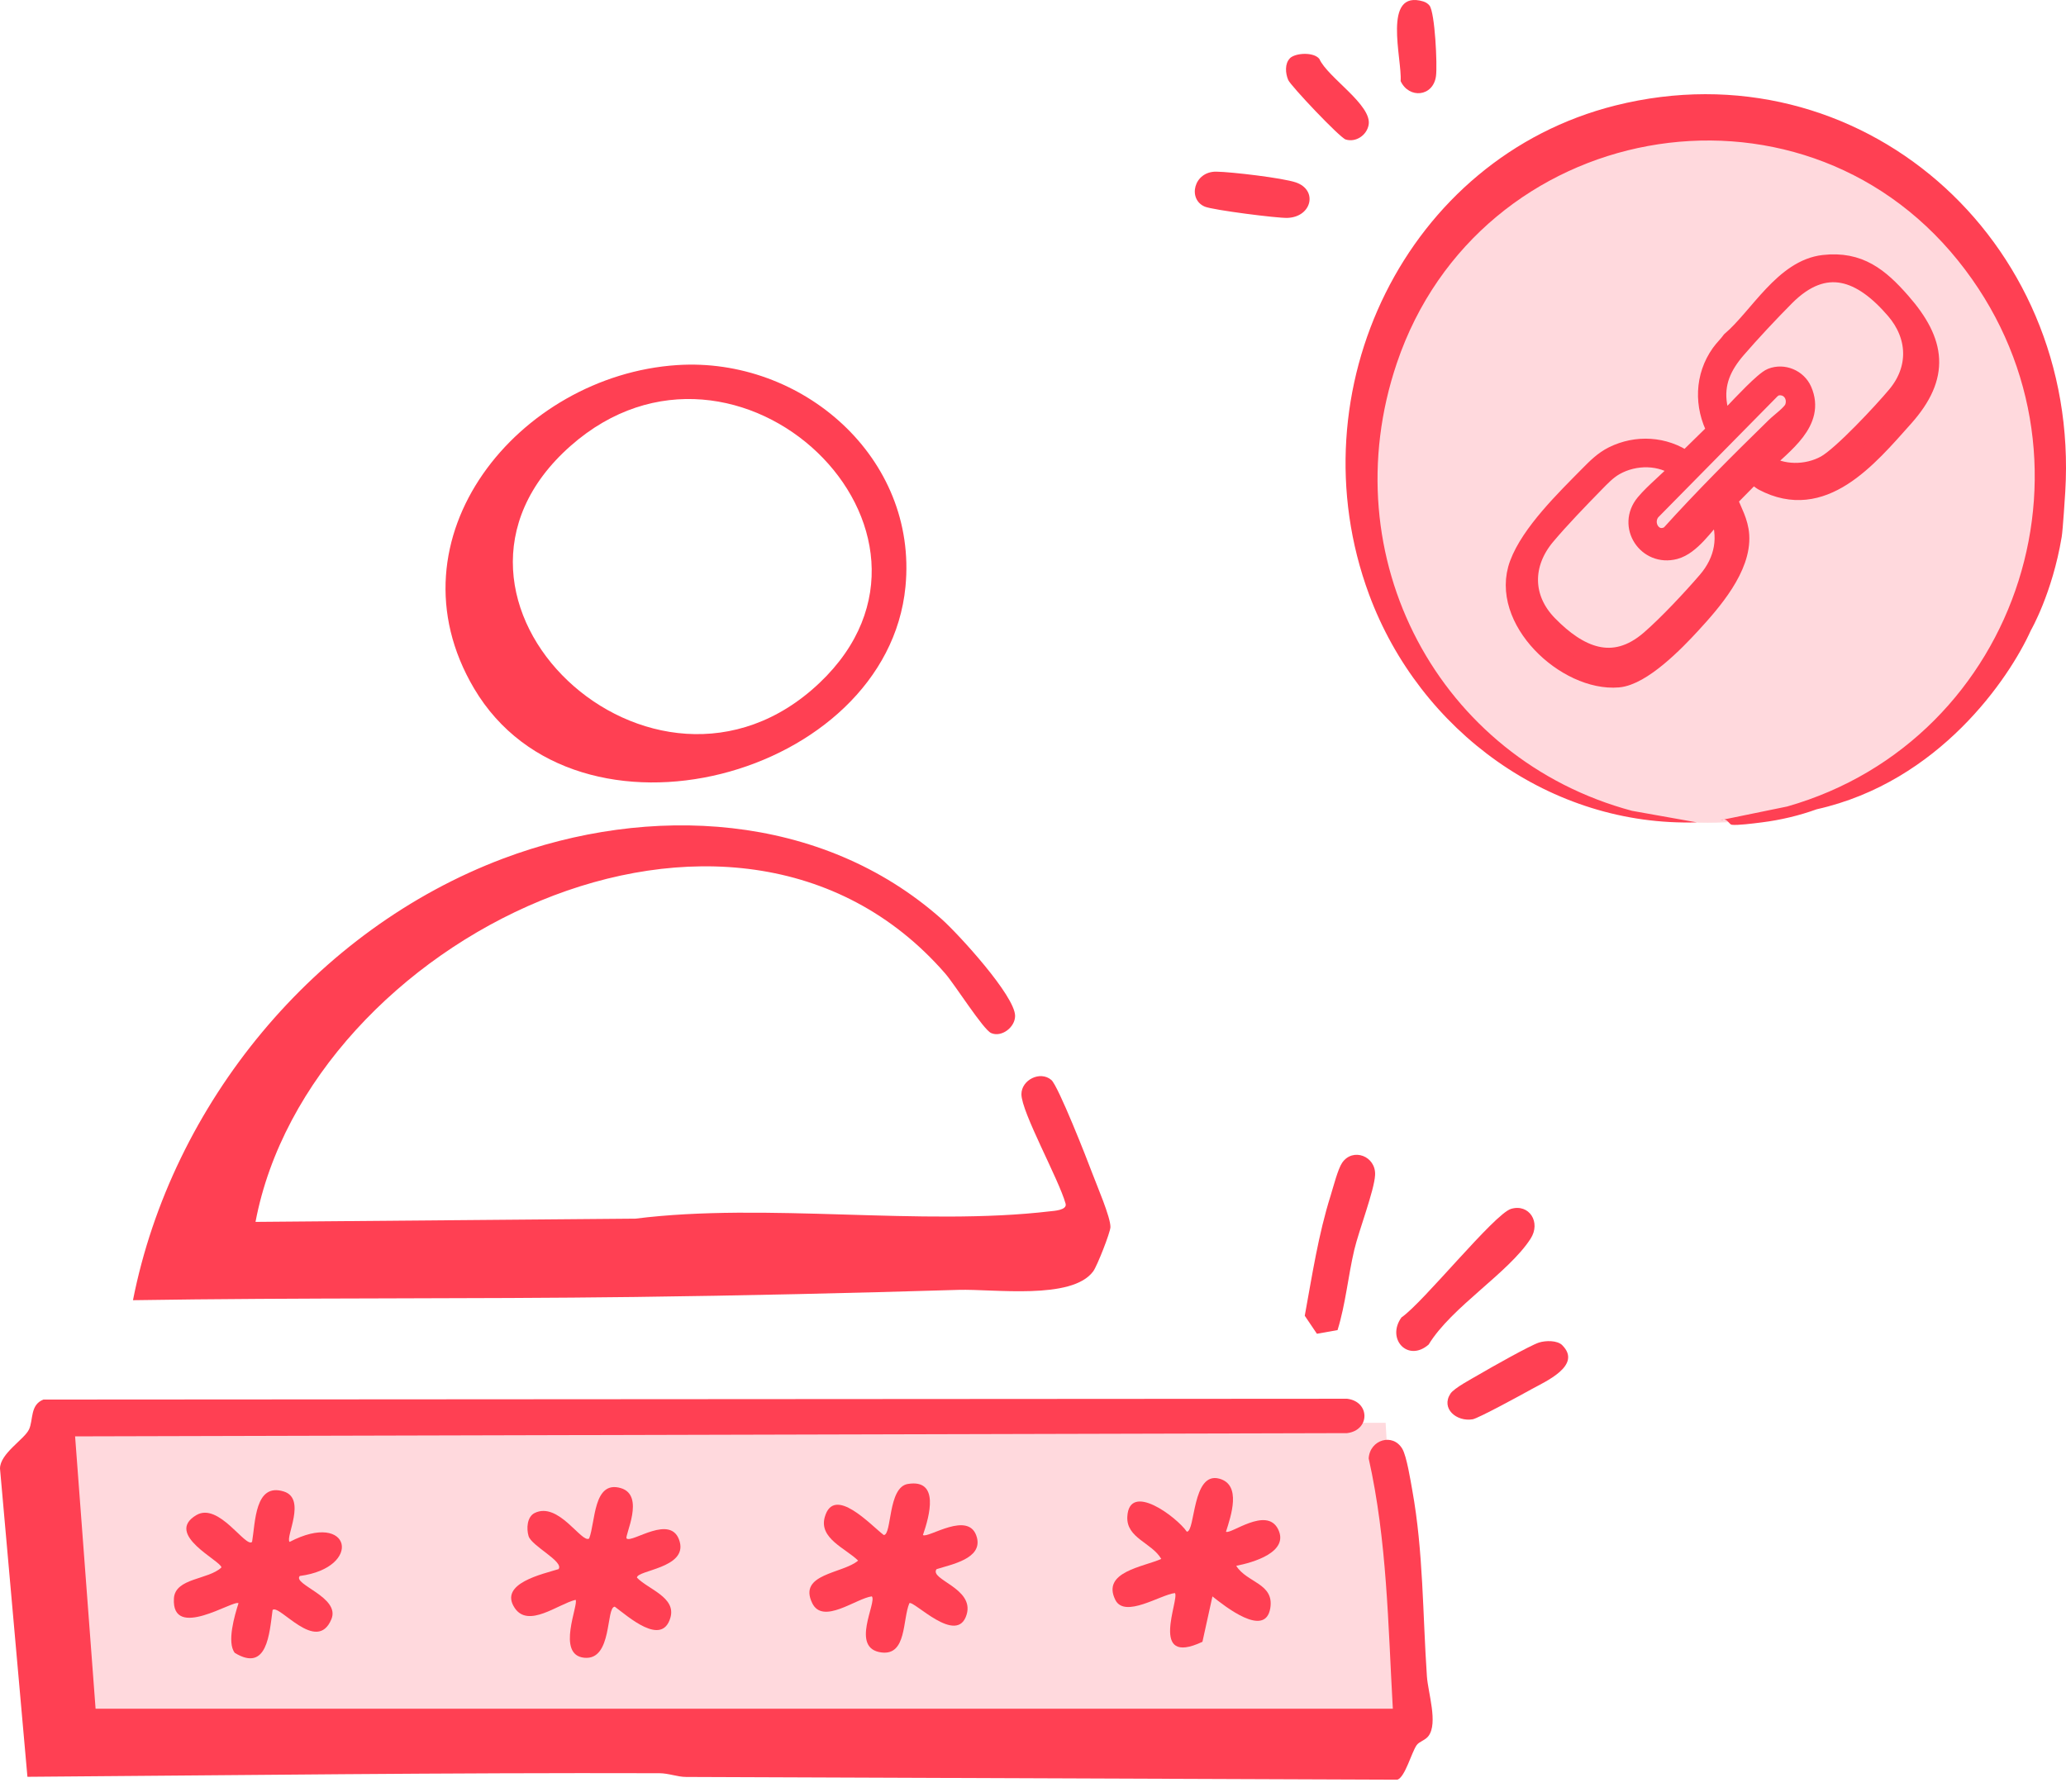
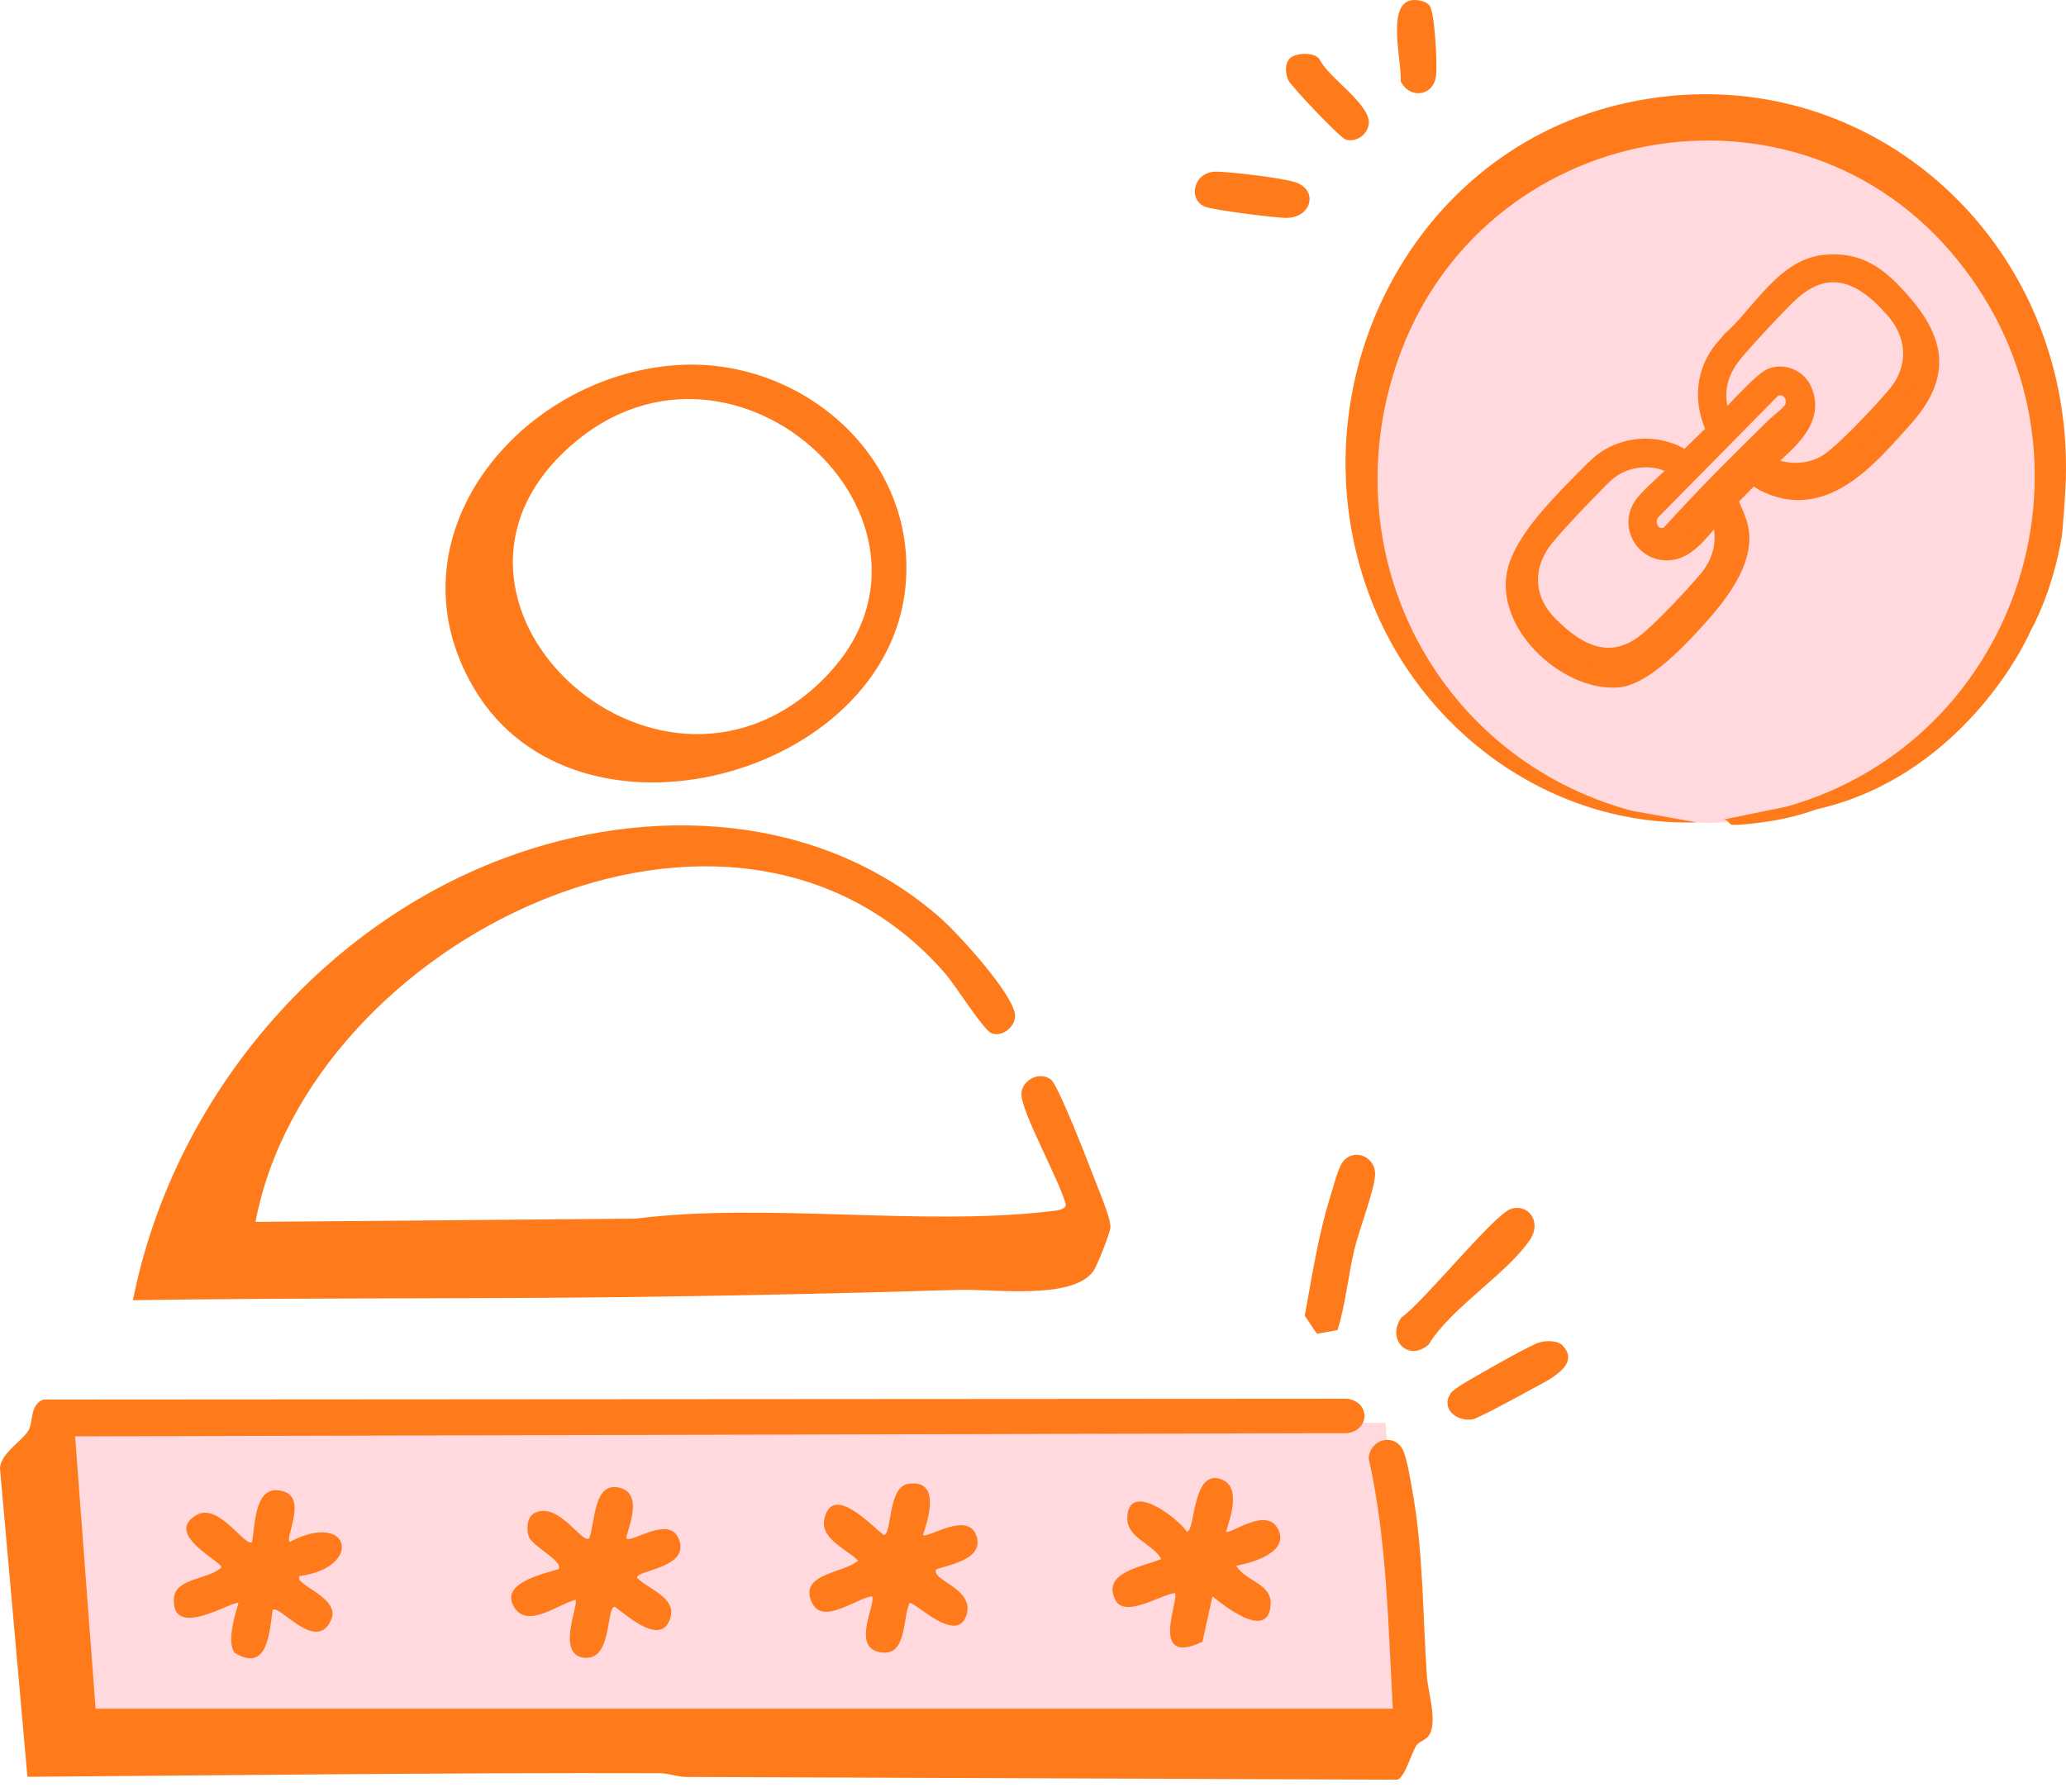
<svg xmlns="http://www.w3.org/2000/svg" width="83" height="72" viewBox="0 0 83 72" fill="none">
  <circle cx="68.606" cy="19.141" r="13.921" fill="#FFD9DD" />
-   <path d="M73.269 10.623C74.688 10.463 75.507 11.137 76.38 12.134C77.794 13.746 77.98 15.108 76.492 16.776C75.04 18.403 73.223 20.604 70.836 19.343C70.723 19.284 70.469 19.037 70.359 19.111L69.416 20.069C69.604 20.55 69.861 20.972 69.896 21.507C69.981 22.81 68.785 24.177 67.944 25.091C67.301 25.792 65.97 27.163 65.01 27.246C62.927 27.425 60.196 24.89 61.023 22.668C61.487 21.419 62.886 20.058 63.837 19.094C64.135 18.792 64.417 18.508 64.803 18.315C65.742 17.846 66.869 17.911 67.728 18.515L68.96 17.308C68.436 16.308 68.46 15.13 69.122 14.201C69.251 14.02 69.411 13.873 69.542 13.693C70.669 12.724 71.666 10.803 73.269 10.623ZM69.226 16.998C69.301 17.053 69.611 16.632 69.671 16.57C69.951 16.279 70.868 15.29 71.17 15.172C71.647 14.984 72.208 15.219 72.414 15.689C72.968 16.956 71.624 17.845 70.862 18.613C71.578 19.093 72.594 19.087 73.339 18.675C74.004 18.307 75.657 16.53 76.194 15.885C77.084 14.816 77.032 13.493 76.137 12.451C74.809 10.906 73.331 10.3 71.715 11.929C71.083 12.566 70.349 13.35 69.764 14.027C69.188 14.695 68.859 15.395 69.012 16.302C69.053 16.543 69.158 16.766 69.226 16.998ZM71.371 15.522C71.29 15.539 71.199 15.604 71.139 15.661L66.328 20.544C65.905 21.09 66.459 21.886 67.09 21.491C68.447 19.988 69.877 18.561 71.325 17.146C71.515 16.959 71.977 16.631 72.069 16.404C72.263 15.923 71.902 15.412 71.371 15.522ZM68.967 20.525C68.962 20.557 68.952 20.594 68.93 20.617C68.473 21.093 67.936 21.923 67.286 22.096C66.171 22.392 65.338 21.129 66.085 20.228C66.486 19.746 67.062 19.316 67.479 18.836C66.742 18.274 65.674 18.273 64.877 18.724C64.562 18.903 64.311 19.172 64.059 19.429C63.433 20.07 62.681 20.847 62.109 21.527C61.162 22.651 61.161 24.049 62.202 25.11C63.407 26.34 64.797 26.998 66.29 25.704C66.989 25.099 67.966 24.056 68.576 23.346C69.277 22.531 69.456 21.554 69.04 20.549L68.966 20.524L68.967 20.525Z" fill="#FF4053" stroke="#FF4053" stroke-width="0.757" />
-   <path fill-rule="evenodd" clip-rule="evenodd" d="M69.259 32.93C69.218 32.927 69.17 32.935 69.112 32.96L69.259 32.93Z" fill="#FF4053" />
-   <path d="M81.589 25.329C80.721 27.257 77.906 31.419 72.983 32.521C72.282 32.775 71.528 32.953 70.788 33.046L70.734 33.053C70.427 33.092 69.806 33.17 69.58 33.144C69.531 33.138 69.495 33.097 69.455 33.053C69.405 32.997 69.35 32.936 69.259 32.93L71.798 32.409C81.187 29.734 84.906 18.225 78.661 10.469C72.217 2.463 59.423 4.827 56.119 14.586C53.472 22.404 57.818 30.506 65.567 32.583L68.167 33.046C62.325 33.224 57.04 29.398 55 23.885C51.967 15.685 56.506 6.342 64.896 4.239C74.682 1.787 83.587 9.597 82.97 19.766C82.963 19.877 82.875 21.289 82.827 21.577C82.448 23.848 81.589 25.329 81.589 25.329Z" fill="#FF4053" />
-   <path d="M48.867 6.898C47.953 6.884 47.701 8.015 48.406 8.305C48.739 8.441 51.307 8.77 51.722 8.756C52.704 8.72 52.953 7.636 52.06 7.33C51.529 7.149 49.471 6.907 48.867 6.898Z" fill="#FF4053" />
-   <path d="M51.821 2.344C51.608 2.557 51.64 2.95 51.753 3.214C51.853 3.448 53.825 5.533 54.062 5.606C54.468 5.731 54.904 5.44 54.983 5.023C55.135 4.219 53.337 3.117 53.004 2.367C52.778 2.081 52.043 2.122 51.819 2.342L51.821 2.344Z" fill="#FF4053" />
-   <path d="M57.188 0.06C55.504 -0.448 56.339 2.399 56.269 3.258C56.604 3.979 57.578 3.892 57.69 3.056C57.749 2.619 57.649 0.506 57.429 0.223C57.37 0.148 57.279 0.089 57.188 0.062V0.06Z" fill="#FF4053" />
+   <path d="M73.269 10.623C74.688 10.463 75.507 11.137 76.38 12.134C77.794 13.746 77.98 15.108 76.492 16.776C75.04 18.403 73.223 20.604 70.836 19.343C70.723 19.284 70.469 19.037 70.359 19.111L69.416 20.069C69.604 20.55 69.861 20.972 69.896 21.507C69.981 22.81 68.785 24.177 67.944 25.091C67.301 25.792 65.97 27.163 65.01 27.246C62.927 27.425 60.196 24.89 61.023 22.668C61.487 21.419 62.886 20.058 63.837 19.094C64.135 18.792 64.417 18.508 64.803 18.315C65.742 17.846 66.869 17.911 67.728 18.515L68.96 17.308C68.436 16.308 68.46 15.13 69.122 14.201C69.251 14.02 69.411 13.873 69.542 13.693C70.669 12.724 71.666 10.803 73.269 10.623ZM69.226 16.998C69.301 17.053 69.611 16.632 69.671 16.57C69.951 16.279 70.868 15.29 71.17 15.172C71.647 14.984 72.208 15.219 72.414 15.689C72.968 16.956 71.624 17.845 70.862 18.613C71.578 19.093 72.594 19.087 73.339 18.675C74.004 18.307 75.657 16.53 76.194 15.885C77.084 14.816 77.032 13.493 76.137 12.451C74.809 10.906 73.331 10.3 71.715 11.929C71.083 12.566 70.349 13.35 69.764 14.027C69.188 14.695 68.859 15.395 69.012 16.302C69.053 16.543 69.158 16.766 69.226 16.998ZM71.371 15.522C71.29 15.539 71.199 15.604 71.139 15.661L66.328 20.544C65.905 21.09 66.459 21.886 67.09 21.491C68.447 19.988 69.877 18.561 71.325 17.146C71.515 16.959 71.977 16.631 72.069 16.404C72.263 15.923 71.902 15.412 71.371 15.522ZM68.967 20.525C68.962 20.557 68.952 20.594 68.93 20.617C68.473 21.093 67.936 21.923 67.286 22.096C66.171 22.392 65.338 21.129 66.085 20.228C66.486 19.746 67.062 19.316 67.479 18.836C66.742 18.274 65.674 18.273 64.877 18.724C64.562 18.903 64.311 19.172 64.059 19.429C63.433 20.07 62.681 20.847 62.109 21.527C61.162 22.651 61.161 24.049 62.202 25.11C63.407 26.34 64.797 26.998 66.29 25.704C66.989 25.099 67.966 24.056 68.576 23.346C69.277 22.531 69.456 21.554 69.04 20.549L68.966 20.524L68.967 20.525Z" fill="#FF7A1A" stroke="#FF7A1A" stroke-width="0.757" />
+   <path fill-rule="evenodd" clip-rule="evenodd" d="M69.259 32.93C69.218 32.927 69.17 32.935 69.112 32.96L69.259 32.93Z" fill="#FF7A1A" />
+   <path d="M81.589 25.329C80.721 27.257 77.906 31.419 72.983 32.521C72.282 32.775 71.528 32.953 70.788 33.046L70.734 33.053C70.427 33.092 69.806 33.17 69.58 33.144C69.531 33.138 69.495 33.097 69.455 33.053C69.405 32.997 69.35 32.936 69.259 32.93L71.798 32.409C81.187 29.734 84.906 18.225 78.661 10.469C72.217 2.463 59.423 4.827 56.119 14.586C53.472 22.404 57.818 30.506 65.567 32.583L68.167 33.046C62.325 33.224 57.04 29.398 55 23.885C51.967 15.685 56.506 6.342 64.896 4.239C74.682 1.787 83.587 9.597 82.97 19.766C82.963 19.877 82.875 21.289 82.827 21.577C82.448 23.848 81.589 25.329 81.589 25.329Z" fill="#FF7A1A" />
+   <path d="M48.867 6.898C47.953 6.884 47.701 8.015 48.406 8.305C48.739 8.441 51.307 8.77 51.722 8.756C52.704 8.72 52.953 7.636 52.06 7.33C51.529 7.149 49.471 6.907 48.867 6.898Z" fill="#FF7A1A" />
+   <path d="M51.821 2.344C51.608 2.557 51.64 2.95 51.753 3.214C51.853 3.448 53.825 5.533 54.062 5.606C54.468 5.731 54.904 5.44 54.983 5.023C55.135 4.219 53.337 3.117 53.004 2.367C52.778 2.081 52.043 2.122 51.819 2.342L51.821 2.344Z" fill="#FF7A1A" />
+   <path d="M57.188 0.06C55.504 -0.448 56.339 2.399 56.269 3.258C56.604 3.979 57.578 3.892 57.69 3.056C57.749 2.619 57.649 0.506 57.429 0.223C57.37 0.148 57.279 0.089 57.188 0.062V0.06Z" fill="#FF7A1A" />
  <path d="M2.32 57.174H55.666L56.439 70.317H2.32V57.174Z" fill="#FFD9DD" />
-   <path d="M55.956 68.665C55.765 65.3 55.726 61.907 54.986 58.608C55.028 57.853 55.96 57.568 56.34 58.226C56.512 58.524 56.666 59.485 56.737 59.882C57.183 62.345 57.154 64.871 57.325 67.364C57.371 68.025 57.777 69.244 57.389 69.759C57.254 69.939 57.013 69.981 56.91 70.132C56.702 70.436 56.45 71.408 56.141 71.516L27.566 71.406C27.212 71.406 26.875 71.258 26.484 71.256C18.01 71.231 9.563 71.338 1.102 71.4L0 59.014C0 58.407 0.978 57.842 1.166 57.44C1.343 57.062 1.201 56.451 1.745 56.241L54.118 56.208C55.046 56.32 55.05 57.475 54.118 57.59L3.017 57.72L3.84 68.665H55.958H55.956Z" fill="#FF4053" />
-   <path d="M10.269 49.101L25.527 48.971C30.784 48.31 37.02 49.288 42.194 48.675C42.329 48.659 42.884 48.633 42.809 48.367C42.535 47.382 41.035 44.693 41.035 43.97C41.035 43.394 41.791 43.016 42.237 43.398C42.513 43.633 43.672 46.581 43.884 47.153C44.059 47.623 44.622 48.92 44.611 49.313C44.604 49.531 44.078 50.872 43.919 51.088C43.063 52.252 39.918 51.791 38.509 51.833C34.207 51.963 29.827 52.064 25.525 52.118C18.798 52.204 12.067 52.142 5.342 52.248C6.902 44.35 12.661 37.345 20.218 34.499C26.082 32.292 32.999 32.646 37.826 36.93C38.5 37.529 40.786 40.024 40.781 40.828C40.777 41.289 40.231 41.696 39.818 41.513C39.5 41.373 38.358 39.56 37.968 39.114C29.439 29.328 12.407 37.778 10.265 49.101H10.269Z" fill="#FF4053" />
-   <path d="M27.201 14.671C32.214 14.34 36.879 18.388 36.377 23.573C35.635 31.241 23.151 34.605 19.046 27.666C15.459 21.599 20.863 15.089 27.199 14.671H27.201ZM32.926 27.44C39.33 21.361 29.624 12.006 22.924 17.917C15.96 24.061 26.258 33.77 32.926 27.44Z" fill="#FF4053" />
-   <path d="M25.177 61.824C25.391 62.022 26.99 60.792 27.308 61.956C27.599 63.021 25.578 63.096 25.59 63.398C26.047 63.871 27.173 64.187 26.932 65.01C26.588 66.183 25.221 64.948 24.699 64.564C24.331 64.577 24.618 66.731 23.472 66.616C22.326 66.501 23.262 64.463 23.123 64.288C22.41 64.465 21.223 65.439 20.676 64.613C20.024 63.626 21.811 63.253 22.44 63.054C22.665 62.747 21.358 62.13 21.235 61.727C21.144 61.426 21.172 60.951 21.48 60.799C22.438 60.326 23.377 62.036 23.668 61.824C23.925 61.176 23.827 59.474 24.938 59.798C25.938 60.088 25.075 61.733 25.174 61.824H25.177Z" fill="#FF4053" />
-   <path d="M11.635 61.961C14.098 60.675 14.597 62.994 12.044 63.33C11.739 63.67 13.682 64.178 13.314 65.066C12.726 66.483 11.213 64.436 10.951 64.697C10.823 65.642 10.738 67.216 9.433 66.421C9.104 66.004 9.425 64.915 9.582 64.425C9.387 64.273 6.885 65.945 6.987 64.231C7.037 63.403 8.378 63.486 8.895 62.987C8.895 62.727 6.574 61.658 7.89 60.883C8.789 60.353 9.873 62.221 10.127 61.959C10.262 61.168 10.237 59.571 11.401 59.935C12.326 60.223 11.457 61.771 11.633 61.959L11.635 61.961Z" fill="#FF4053" />
-   <path d="M37.079 61.685C37.28 61.835 38.951 60.657 39.247 61.786C39.47 62.636 38.227 62.864 37.626 63.056C37.321 63.476 39.145 63.813 38.836 64.873C38.461 66.157 36.701 64.295 36.533 64.423C36.255 65.085 36.429 66.528 35.418 66.404C34.132 66.247 35.243 64.383 35.025 64.149C34.397 64.229 33.061 65.302 32.631 64.423C32.05 63.231 33.856 63.242 34.475 62.712C33.971 62.217 32.894 61.821 33.134 60.965C33.501 59.653 35 61.305 35.504 61.684C35.837 61.689 35.661 59.767 36.469 59.633C37.759 59.419 37.344 60.916 37.078 61.685H37.079Z" fill="#FF4053" />
-   <path d="M49.253 61.55C49.423 61.684 50.878 60.521 51.344 61.446C51.81 62.371 50.335 62.793 49.665 62.921C50.087 63.606 51.196 63.621 51.033 64.622C50.832 65.85 49.182 64.527 48.709 64.151L48.307 65.975C46.121 67.004 47.4 64.237 47.201 64.016C46.618 64.083 45.182 65.044 44.807 64.29C44.248 63.164 45.933 62.967 46.653 62.645C46.276 61.991 45.248 61.812 45.289 60.951C45.361 59.518 47.278 60.964 47.68 61.55C48.029 61.552 47.883 59.123 48.983 59.419C49.886 59.662 49.456 60.909 49.253 61.552V61.55Z" fill="#FF4053" />
-   <path d="M60.705 48.578C61.434 48.361 61.917 49.116 61.489 49.779C60.599 51.157 58.315 52.52 57.395 54.03C56.56 54.757 55.681 53.802 56.304 52.939C57.167 52.354 60.032 48.781 60.705 48.578Z" fill="#FF4053" />
-   <path d="M53.736 53.449L52.906 53.597L52.418 52.873C52.714 51.258 52.963 49.611 53.458 48.041C53.564 47.701 53.748 46.976 53.92 46.725C54.346 46.102 55.282 46.455 55.243 47.219C55.212 47.837 54.591 49.448 54.408 50.221C54.156 51.291 54.061 52.396 53.736 53.447V53.449Z" fill="#FF4053" />
-   <path d="M62.764 54.059C63.581 54.876 62.056 55.529 61.521 55.828C61.17 56.026 59.385 56.998 59.162 57.034C58.517 57.142 57.875 56.601 58.273 56C58.423 55.775 59.14 55.399 59.421 55.233C59.847 54.982 61.483 54.056 61.833 53.948C62.102 53.865 62.561 53.856 62.764 54.057V54.059Z" fill="#FF4053" />
+   <path d="M55.956 68.665C55.765 65.3 55.726 61.907 54.986 58.608C55.028 57.853 55.96 57.568 56.34 58.226C56.512 58.524 56.666 59.485 56.737 59.882C57.183 62.345 57.154 64.871 57.325 67.364C57.371 68.025 57.777 69.244 57.389 69.759C57.254 69.939 57.013 69.981 56.91 70.132C56.702 70.436 56.45 71.408 56.141 71.516L27.566 71.406C27.212 71.406 26.875 71.258 26.484 71.256C18.01 71.231 9.563 71.338 1.102 71.4L0 59.014C0 58.407 0.978 57.842 1.166 57.44C1.343 57.062 1.201 56.451 1.745 56.241L54.118 56.208C55.046 56.32 55.05 57.475 54.118 57.59L3.017 57.72L3.84 68.665H55.958H55.956Z" fill="#FF7A1A" />
+   <path d="M10.269 49.101L25.527 48.971C30.784 48.31 37.02 49.288 42.194 48.675C42.329 48.659 42.884 48.633 42.809 48.367C42.535 47.382 41.035 44.693 41.035 43.97C41.035 43.394 41.791 43.016 42.237 43.398C42.513 43.633 43.672 46.581 43.884 47.153C44.059 47.623 44.622 48.92 44.611 49.313C44.604 49.531 44.078 50.872 43.919 51.088C43.063 52.252 39.918 51.791 38.509 51.833C34.207 51.963 29.827 52.064 25.525 52.118C18.798 52.204 12.067 52.142 5.342 52.248C6.902 44.35 12.661 37.345 20.218 34.499C26.082 32.292 32.999 32.646 37.826 36.93C38.5 37.529 40.786 40.024 40.781 40.828C40.777 41.289 40.231 41.696 39.818 41.513C39.5 41.373 38.358 39.56 37.968 39.114C29.439 29.328 12.407 37.778 10.265 49.101H10.269Z" fill="#FF7A1A" />
+   <path d="M27.201 14.671C32.214 14.34 36.879 18.388 36.377 23.573C35.635 31.241 23.151 34.605 19.046 27.666C15.459 21.599 20.863 15.089 27.199 14.671H27.201ZM32.926 27.44C39.33 21.361 29.624 12.006 22.924 17.917C15.96 24.061 26.258 33.77 32.926 27.44Z" fill="#FF7A1A" />
+   <path d="M25.177 61.824C25.391 62.022 26.99 60.792 27.308 61.956C27.599 63.021 25.578 63.096 25.59 63.398C26.047 63.871 27.173 64.187 26.932 65.01C26.588 66.183 25.221 64.948 24.699 64.564C24.331 64.577 24.618 66.731 23.472 66.616C22.326 66.501 23.262 64.463 23.123 64.288C22.41 64.465 21.223 65.439 20.676 64.613C20.024 63.626 21.811 63.253 22.44 63.054C22.665 62.747 21.358 62.13 21.235 61.727C21.144 61.426 21.172 60.951 21.48 60.799C22.438 60.326 23.377 62.036 23.668 61.824C23.925 61.176 23.827 59.474 24.938 59.798C25.938 60.088 25.075 61.733 25.174 61.824H25.177Z" fill="#FF7A1A" />
+   <path d="M11.635 61.961C14.098 60.675 14.597 62.994 12.044 63.33C11.739 63.67 13.682 64.178 13.314 65.066C12.726 66.483 11.213 64.436 10.951 64.697C10.823 65.642 10.738 67.216 9.433 66.421C9.104 66.004 9.425 64.915 9.582 64.425C9.387 64.273 6.885 65.945 6.987 64.231C7.037 63.403 8.378 63.486 8.895 62.987C8.895 62.727 6.574 61.658 7.89 60.883C8.789 60.353 9.873 62.221 10.127 61.959C10.262 61.168 10.237 59.571 11.401 59.935C12.326 60.223 11.457 61.771 11.633 61.959L11.635 61.961Z" fill="#FF7A1A" />
+   <path d="M37.079 61.685C37.28 61.835 38.951 60.657 39.247 61.786C39.47 62.636 38.227 62.864 37.626 63.056C37.321 63.476 39.145 63.813 38.836 64.873C38.461 66.157 36.701 64.295 36.533 64.423C36.255 65.085 36.429 66.528 35.418 66.404C34.132 66.247 35.243 64.383 35.025 64.149C34.397 64.229 33.061 65.302 32.631 64.423C32.05 63.231 33.856 63.242 34.475 62.712C33.971 62.217 32.894 61.821 33.134 60.965C33.501 59.653 35 61.305 35.504 61.684C35.837 61.689 35.661 59.767 36.469 59.633C37.759 59.419 37.344 60.916 37.078 61.685H37.079Z" fill="#FF7A1A" />
+   <path d="M49.253 61.55C49.423 61.684 50.878 60.521 51.344 61.446C51.81 62.371 50.335 62.793 49.665 62.921C50.087 63.606 51.196 63.621 51.033 64.622C50.832 65.85 49.182 64.527 48.709 64.151L48.307 65.975C46.121 67.004 47.4 64.237 47.201 64.016C46.618 64.083 45.182 65.044 44.807 64.29C44.248 63.164 45.933 62.967 46.653 62.645C46.276 61.991 45.248 61.812 45.289 60.951C45.361 59.518 47.278 60.964 47.68 61.55C48.029 61.552 47.883 59.123 48.983 59.419C49.886 59.662 49.456 60.909 49.253 61.552V61.55Z" fill="#FF7A1A" />
+   <path d="M60.705 48.578C61.434 48.361 61.917 49.116 61.489 49.779C60.599 51.157 58.315 52.52 57.395 54.03C56.56 54.757 55.681 53.802 56.304 52.939C57.167 52.354 60.032 48.781 60.705 48.578Z" fill="#FF7A1A" />
+   <path d="M53.736 53.449L52.906 53.597L52.418 52.873C52.714 51.258 52.963 49.611 53.458 48.041C53.564 47.701 53.748 46.976 53.92 46.725C54.346 46.102 55.282 46.455 55.243 47.219C55.212 47.837 54.591 49.448 54.408 50.221C54.156 51.291 54.061 52.396 53.736 53.447V53.449Z" fill="#FF7A1A" />
+   <path d="M62.764 54.059C63.581 54.876 62.056 55.529 61.521 55.828C61.17 56.026 59.385 56.998 59.162 57.034C58.517 57.142 57.875 56.601 58.273 56C58.423 55.775 59.14 55.399 59.421 55.233C59.847 54.982 61.483 54.056 61.833 53.948C62.102 53.865 62.561 53.856 62.764 54.057V54.059Z" fill="#FF7A1A" />
</svg>
